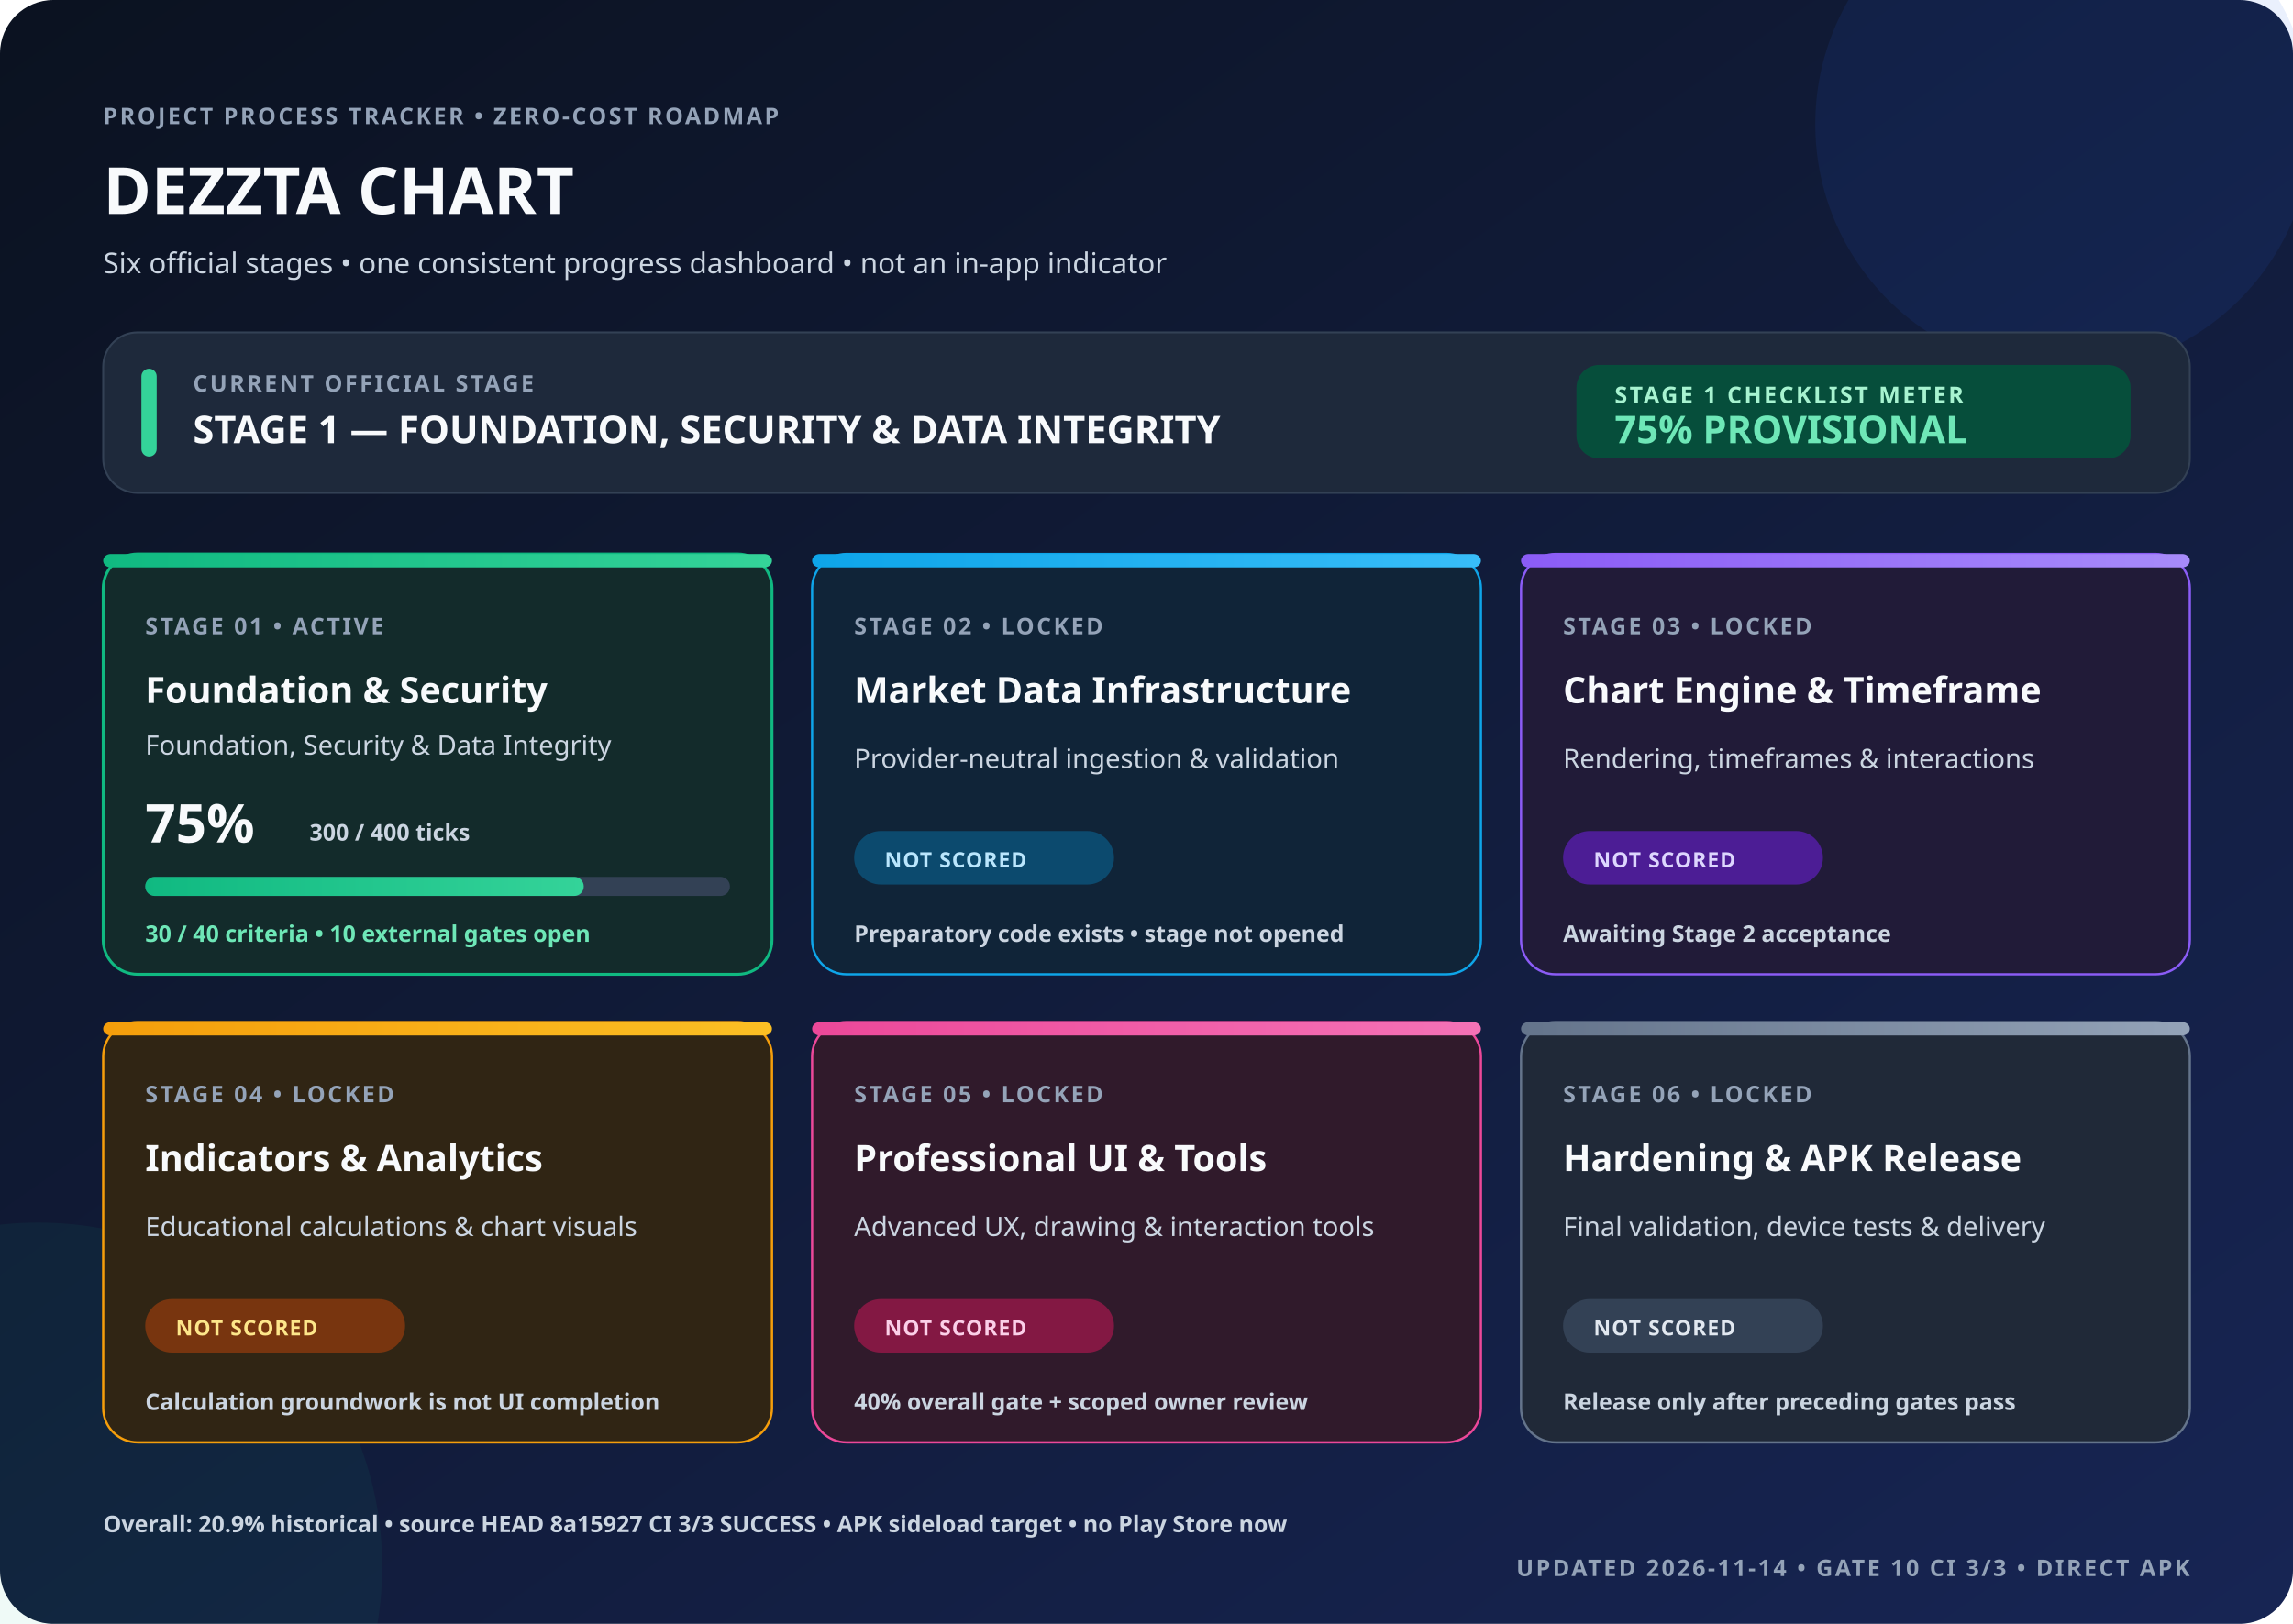
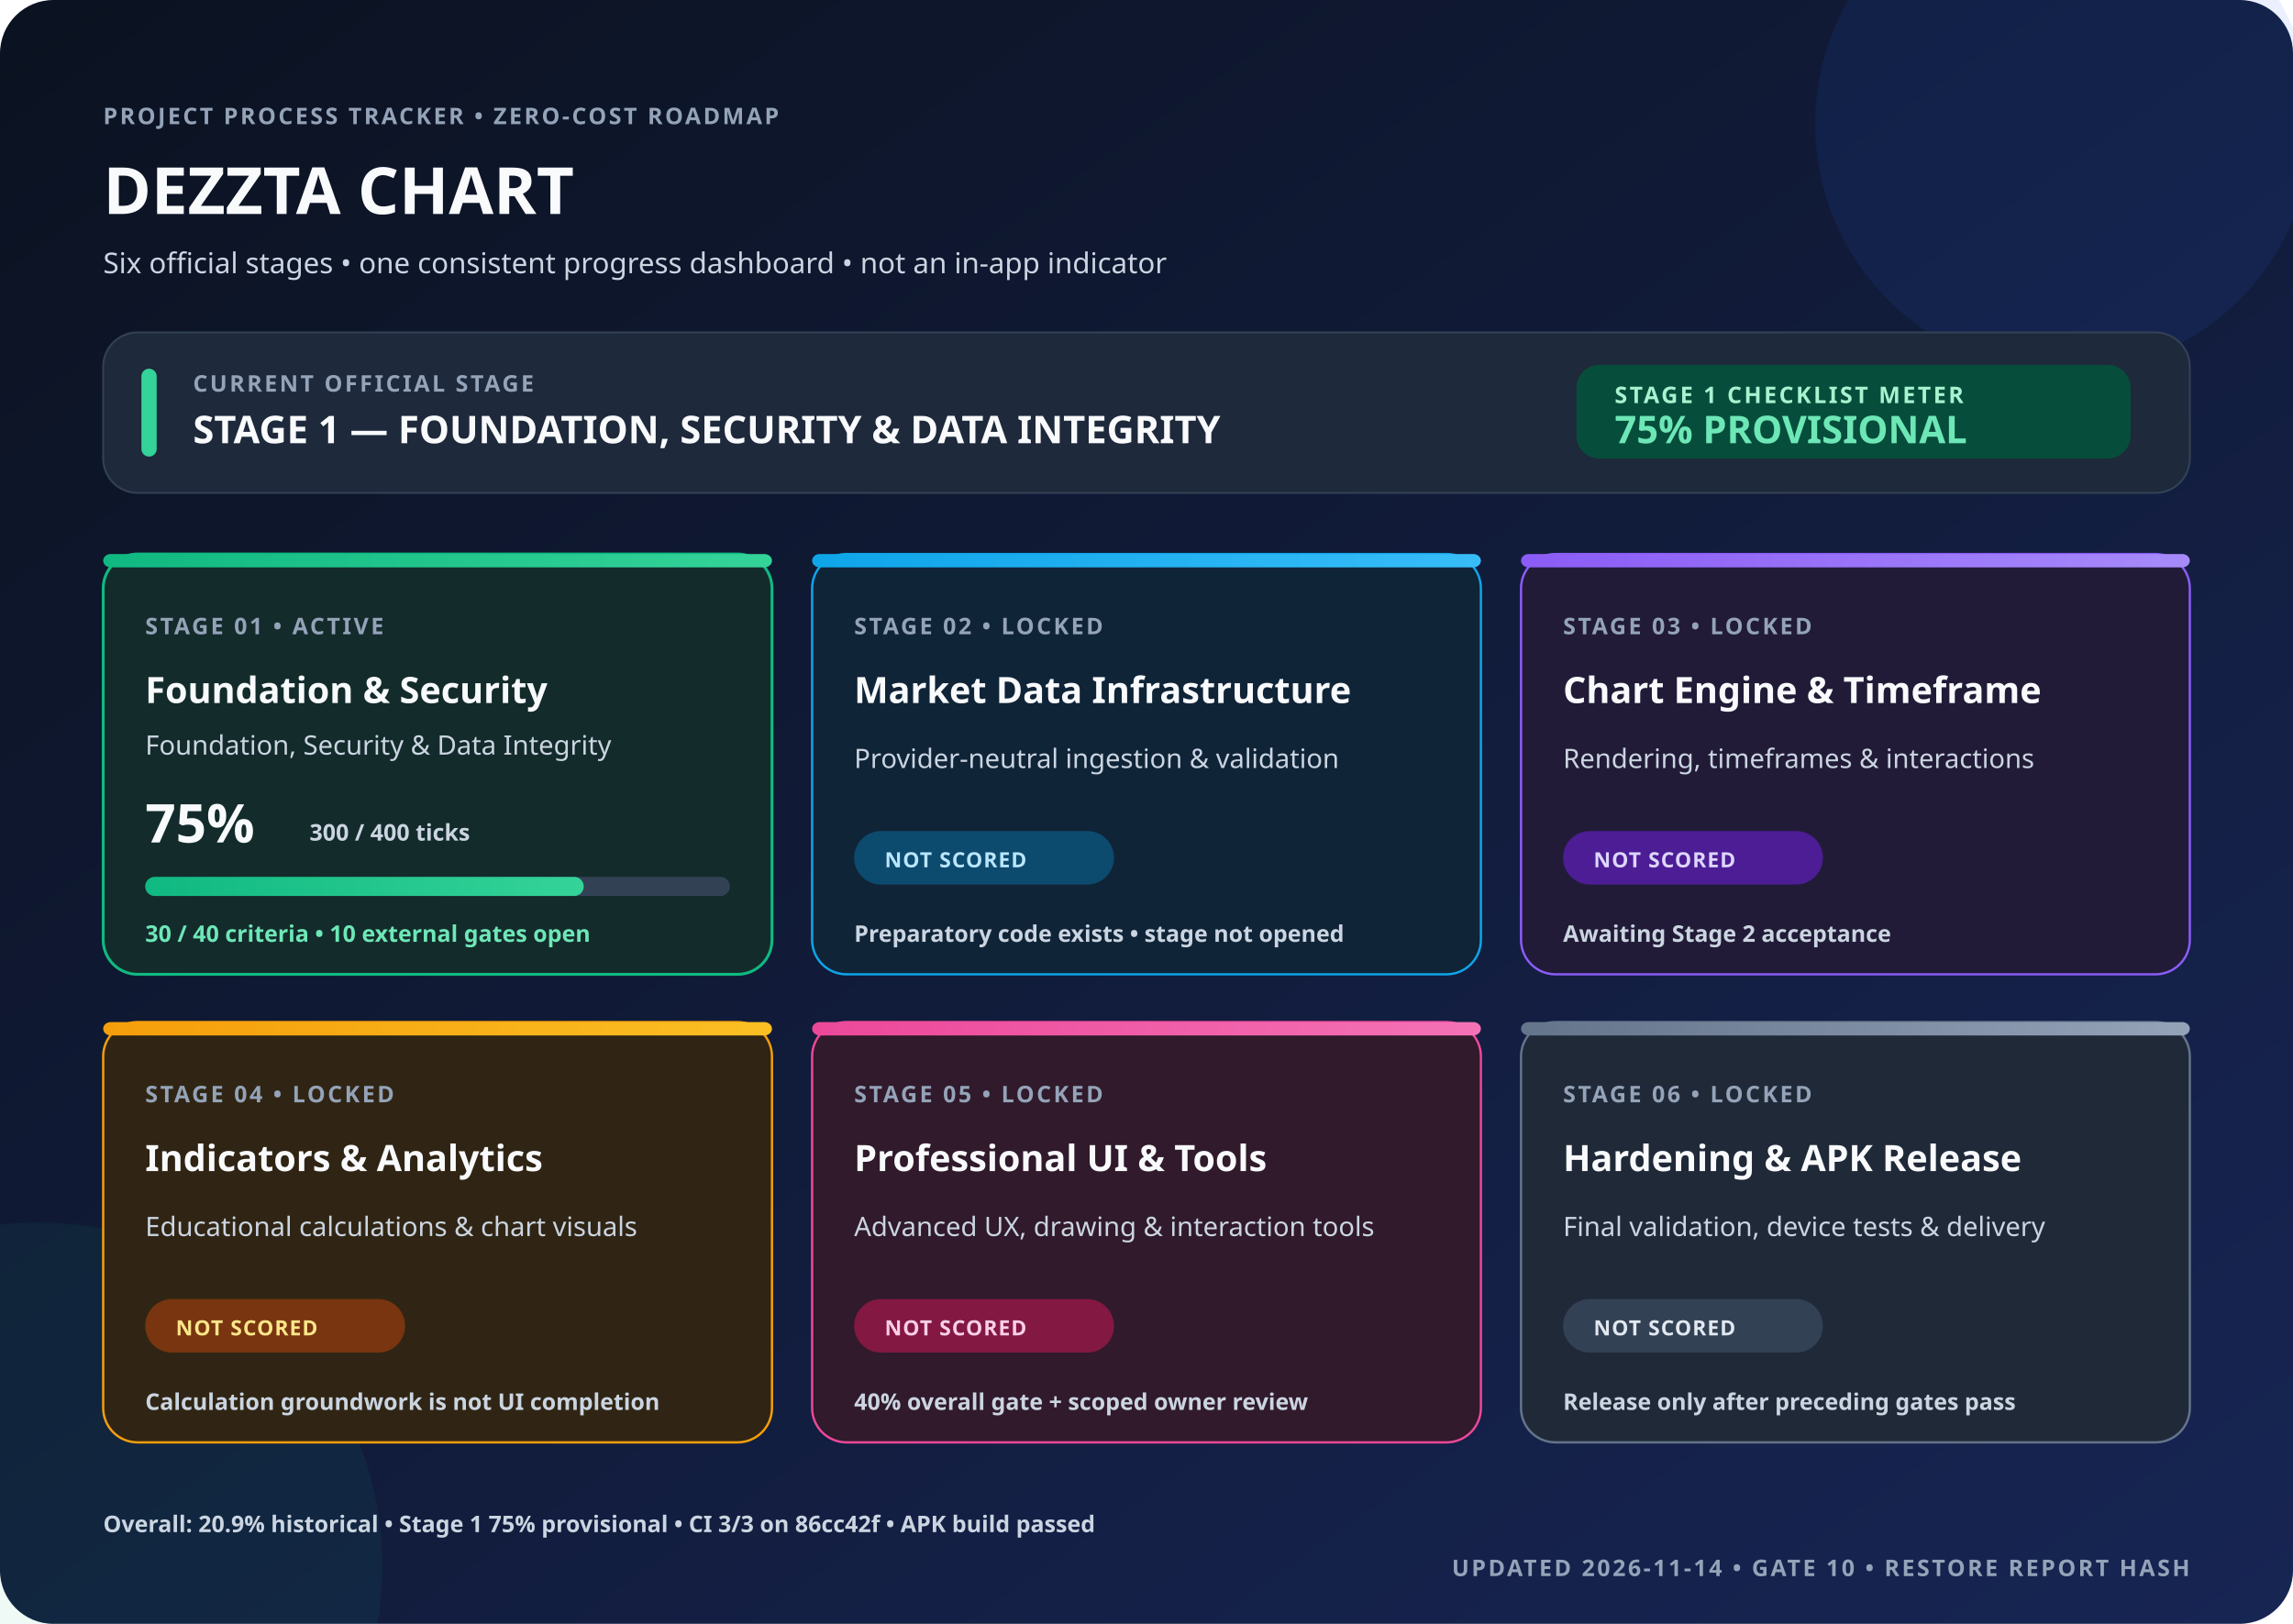
<svg xmlns="http://www.w3.org/2000/svg" width="1200" height="850" viewBox="0 0 1200 850" role="img" aria-labelledby="title desc">
  <defs>
    <linearGradient id="bg" x1="0" y1="0" x2="1" y2="1">
      <stop offset="0" stop-color="#0b1220" />
      <stop offset="1" stop-color="#172554" />
    </linearGradient>
    <linearGradient id="s1" x1="0" y1="0" x2="1" y2="0">
      <stop offset="0" stop-color="#10b981" />
      <stop offset="1" stop-color="#34d399" />
    </linearGradient>
    <linearGradient id="s2" x1="0" y1="0" x2="1" y2="0">
      <stop offset="0" stop-color="#0ea5e9" />
      <stop offset="1" stop-color="#38bdf8" />
    </linearGradient>
    <linearGradient id="s3" x1="0" y1="0" x2="1" y2="0">
      <stop offset="0" stop-color="#8b5cf6" />
      <stop offset="1" stop-color="#a78bfa" />
    </linearGradient>
    <linearGradient id="s4" x1="0" y1="0" x2="1" y2="0">
      <stop offset="0" stop-color="#f59e0b" />
      <stop offset="1" stop-color="#fbbf24" />
    </linearGradient>
    <linearGradient id="s5" x1="0" y1="0" x2="1" y2="0">
      <stop offset="0" stop-color="#ec4899" />
      <stop offset="1" stop-color="#f472b6" />
    </linearGradient>
    <linearGradient id="s6" x1="0" y1="0" x2="1" y2="0">
      <stop offset="0" stop-color="#64748b" />
      <stop offset="1" stop-color="#94a3b8" />
    </linearGradient>
    <style>
    .h{font:700 34px system-ui,sans-serif;fill:#f8fafc}.sub{font:500 15px system-ui,sans-serif;fill:#cbd5e1}
    .k{font:700 12px system-ui,sans-serif;letter-spacing:1.2px;fill:#94a3b8}
    .num{font:800 28px system-ui,sans-serif;fill:#f8fafc}.name{font:700 19px system-ui,sans-serif;fill:#f8fafc}
    .body{font:500 14px system-ui,sans-serif;fill:#cbd5e1}.small{font:600 12px system-ui,sans-serif;fill:#cbd5e1}
    .pill{font:700 11px system-ui,sans-serif;letter-spacing:.5px}
  </style>
  </defs>
  <rect width="1200" height="850" rx="28" fill="url(#bg)" />
  <circle cx="1080" cy="65" r="130" fill="#2563eb" opacity=".10" />
  <circle cx="20" cy="820" r="180" fill="#10b981" opacity=".07" />
  <text x="54" y="65" class="k">PROJECT PROCESS TRACKER • ZERO-COST ROADMAP</text>
  <text x="54" y="112" class="h">DEZZTA CHART</text>
  <text x="54" y="143" class="sub">Six official stages • one consistent progress dashboard • not an in-app indicator</text>
  <rect x="54" y="174" width="1092" height="84" rx="18" fill="#1e293b" stroke="#334155" />
  <rect x="74" y="193" width="8" height="46" rx="4" fill="#34d399" />
  <text x="101" y="205" class="k">CURRENT OFFICIAL STAGE</text>
  <text x="101" y="232" style="font:700 20px system-ui,sans-serif;fill:#f8fafc">STAGE 1 — FOUNDATION, SECURITY &amp; DATA INTEGRITY</text>
  <rect x="825" y="191" width="290" height="49" rx="12" fill="#064e3b" />
  <text x="845" y="211" class="k" style="fill:#a7f3d0">STAGE 1 CHECKLIST METER</text>
  <text x="845" y="232" style="font:800 20px system-ui,sans-serif;fill:#6ee7b7">75% PROVISIONAL</text>
  <g transform="translate(54 290)">
    <rect width="350" height="220" rx="18" fill="#132b2b" stroke="#10b981" stroke-width="1.5" />
    <rect width="350" height="7" rx="4" fill="url(#s1)" />
    <text x="22" y="42" class="k">STAGE 01 • ACTIVE</text>
    <text x="22" y="78" class="name">Foundation &amp; Security</text>
    <text x="22" y="105" class="body">Foundation, Security &amp; Data Integrity</text>
    <text x="22" y="151" class="num">75%</text>
    <text x="108" y="150" class="small">300 / 400 ticks</text>
    <rect x="22" y="169" width="306" height="10" rx="5" fill="#334155" />
    <rect x="22" y="169" width="229.5" height="10" rx="5" fill="url(#s1)" />
    <text x="22" y="203" class="small" style="fill:#6ee7b7">30 / 40 criteria • 10 external gates open</text>
  </g>
  <g transform="translate(425 290)">
    <rect width="350" height="220" rx="18" fill="#102438" stroke="#0ea5e9" stroke-width="1.2" />
    <rect width="350" height="7" rx="4" fill="url(#s2)" />
    <text x="22" y="42" class="k">STAGE 02 • LOCKED</text>
    <text x="22" y="78" class="name">Market Data Infrastructure</text>
    <text x="22" y="112" class="body">Provider-neutral ingestion &amp; validation</text>
    <rect x="22" y="145" width="136" height="28" rx="14" fill="#0c4a6e" />
    <text x="38" y="164" class="pill" fill="#bae6fd">NOT SCORED</text>
    <text x="22" y="203" class="small">Preparatory code exists • stage not opened</text>
  </g>
  <g transform="translate(796 290)">
    <rect width="350" height="220" rx="18" fill="#211b38" stroke="#8b5cf6" stroke-width="1.2" />
    <rect width="350" height="7" rx="4" fill="url(#s3)" />
    <text x="22" y="42" class="k">STAGE 03 • LOCKED</text>
    <text x="22" y="78" class="name">Chart Engine &amp; Timeframe</text>
    <text x="22" y="112" class="body">Rendering, timeframes &amp; interactions</text>
    <rect x="22" y="145" width="136" height="28" rx="14" fill="#4c1d95" />
    <text x="38" y="164" class="pill" fill="#ddd6fe">NOT SCORED</text>
    <text x="22" y="203" class="small">Awaiting Stage 2 acceptance</text>
  </g>
  <g transform="translate(54 535)">
    <rect width="350" height="220" rx="18" fill="#302514" stroke="#f59e0b" stroke-width="1.2" />
    <rect width="350" height="7" rx="4" fill="url(#s4)" />
    <text x="22" y="42" class="k">STAGE 04 • LOCKED</text>
    <text x="22" y="78" class="name">Indicators &amp; Analytics</text>
    <text x="22" y="112" class="body">Educational calculations &amp; chart visuals</text>
    <rect x="22" y="145" width="136" height="28" rx="14" fill="#78350f" />
    <text x="38" y="164" class="pill" fill="#fde68a">NOT SCORED</text>
    <text x="22" y="203" class="small">Calculation groundwork is not UI completion</text>
  </g>
  <g transform="translate(425 535)">
    <rect width="350" height="220" rx="18" fill="#301a2b" stroke="#ec4899" stroke-width="1.2" />
    <rect width="350" height="7" rx="4" fill="url(#s5)" />
    <text x="22" y="42" class="k">STAGE 05 • LOCKED</text>
    <text x="22" y="78" class="name">Professional UI &amp; Tools</text>
    <text x="22" y="112" class="body">Advanced UX, drawing &amp; interaction tools</text>
    <rect x="22" y="145" width="136" height="28" rx="14" fill="#831843" />
    <text x="38" y="164" class="pill" fill="#fbcfe8">NOT SCORED</text>
    <text x="22" y="203" class="small">40% overall gate + scoped owner review</text>
  </g>
  <g transform="translate(796 535)">
    <rect width="350" height="220" rx="18" fill="#202938" stroke="#64748b" stroke-width="1.2" />
    <rect width="350" height="7" rx="4" fill="url(#s6)" />
    <text x="22" y="42" class="k">STAGE 06 • LOCKED</text>
    <text x="22" y="78" class="name">Hardening &amp; APK Release</text>
    <text x="22" y="112" class="body">Final validation, device tests &amp; delivery</text>
    <rect x="22" y="145" width="136" height="28" rx="14" fill="#334155" />
    <text x="38" y="164" class="pill" fill="#e2e8f0">NOT SCORED</text>
    <text x="22" y="203" class="small">Release only after preceding gates pass</text>
  </g>
-   <text x="54" y="802" class="small">Overall: 20.9% historical • source HEAD 8a15927 CI 3/3 SUCCESS • APK sideload target • no Play Store now</text>
-   <text x="1146" y="825" text-anchor="end" class="k">UPDATED 2026-11-14 • GATE 10 CI 3/3 • DIRECT APK</text>
+   <text x="54" y="802" class="small">Overall: 20.9% historical • Stage 1 75% provisional • CI 3/3 on 86cc42f • APK build passed</text>
+   <text x="1146" y="825" text-anchor="end" class="k">UPDATED 2026-11-14 • GATE 10 • RESTORE REPORT HASH</text>
</svg>
